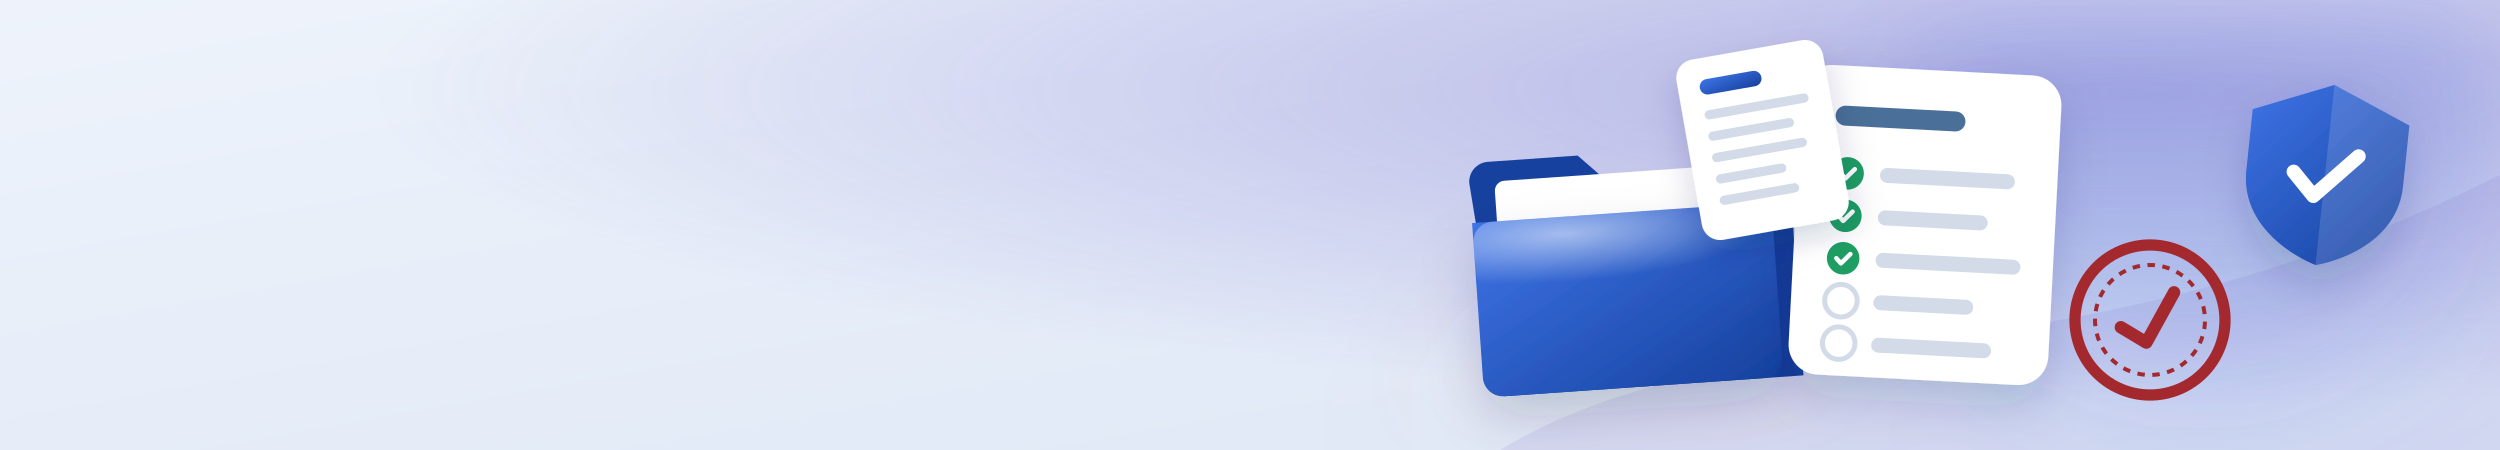
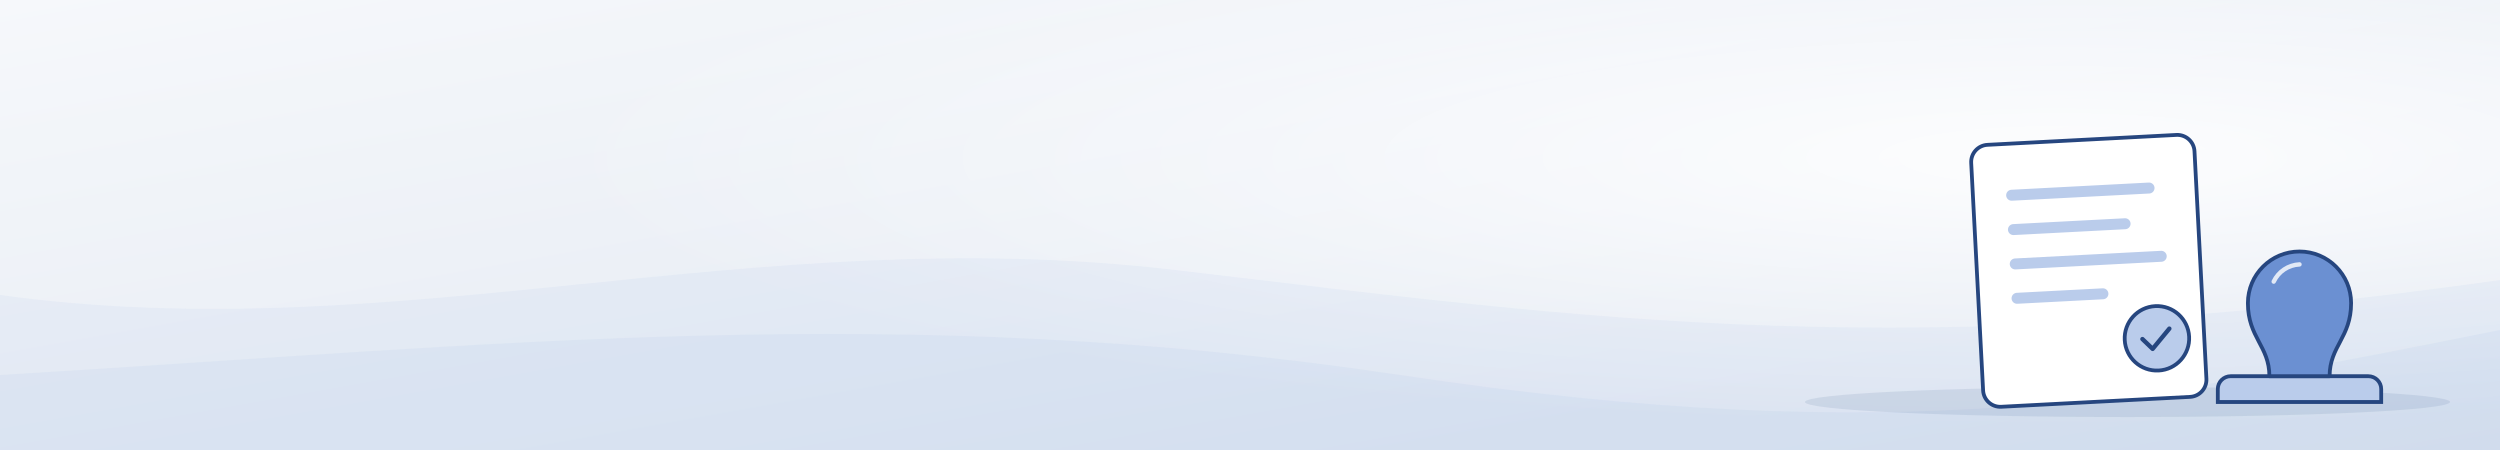
<svg xmlns="http://www.w3.org/2000/svg" viewBox="0 0 1000 180" width="1600" height="288" preserveAspectRatio="xMaxYMid slice">
-   <style>.fl{animation:fl 4.5s ease-in-out infinite}@keyframes fl{0%,100%{transform:translateY(0)}50%{transform:translateY(-7px)}}@media (prefers-reduced-motion:reduce){.fl{animation:none}}</style>
+   <style>.fl{animation:fl 4.6s ease-in-out infinite}@keyframes fl{0%,100%{transform:translateY(0)}50%{transform:translateY(-6px)}}@media (prefers-reduced-motion:reduce){.fl{animation:none}}</style>
  <defs>
-     <linearGradient id="bgbmgmt" x1="0" y1="0" x2="1" y2="1">
-       <stop offset="0" stop-color="#EEF3FB" />
-       <stop offset="1" stop-color="#DEE7F6" />
+     <linearGradient id="bgcm" x1="0" y1="0" x2="1" y2="1">
+       <stop offset="0" stop-color="#F6F8FB" />
+       <stop offset="1" stop-color="#DEE5F0" />
    </linearGradient>
-     <linearGradient id="abmgmt" x1="0" y1="0" x2="1" y2="1">
-       <stop offset="0" stop-color="#3E74E6" />
-       <stop offset="1" stop-color="#16419E" />
+     <linearGradient id="gcm" x1="0" y1="0" x2="0" y2="1">
+       <stop offset="0" stop-color="#6B90D2" />
+       <stop offset="1" stop-color="#2D5DAF" />
    </linearGradient>
-     <linearGradient id="rbmgmt" x1="0" y1="0" x2="1" y2="1">
-       <stop offset="0" stop-color="#D9585F" />
-       <stop offset="1" stop-color="#A4292F" />
+     <linearGradient id="gdcm" x1="0" y1="0" x2="0" y2="1">
+       <stop offset="0" stop-color="#2D5DAF" />
+       <stop offset="1" stop-color="#26467F" />
    </linearGradient>
-     <radialGradient id="hlbmgmt" cx=".3" cy=".25" r=".7">
-       <stop offset="0" stop-color="#fff" stop-opacity=".55" />
-       <stop offset="1" stop-color="#fff" stop-opacity="0" />
+     <linearGradient id="glcm" x1="0" y1="0" x2="0" y2="1">
+       <stop offset="0" stop-color="#BACCEB" />
+       <stop offset="1" stop-color="#6B90D2" />
+     </linearGradient>
+     <linearGradient id="wcm" x1="0" y1="0" x2="0" y2="1">
+       <stop offset="0" stop-color="#FFFFFF" />
+       <stop offset="1" stop-color="#EEF6F1" />
+     </linearGradient>
+     <radialGradient id="glasscm" cx=".35" cy=".3" r=".8">
+       <stop offset="0" stop-color="#FFFFFF" />
+       <stop offset=".6" stop-color="#F2FAF5" />
+       <stop offset="1" stop-color="#E5ECF7" />
    </radialGradient>
-     <filter id="shbmgmt" x="-40%" y="-40%" width="180%" height="190%">
-       <feDropShadow dx="0" dy="9" stdDeviation="10" flood-color="#0E2A5C" flood-opacity=".17" />
+     <radialGradient id="glowcm" cx=".82" cy=".35" r=".6">
+       <stop offset="0" stop-color="#FFFFFF" stop-opacity=".9" />
+       <stop offset="1" stop-color="#FFFFFF" stop-opacity="0" />
+     </radialGradient>
+     <filter id="shcm" x="-30%" y="-30%" width="160%" height="170%">
+       <feDropShadow dx="0" dy="6" stdDeviation="7" flood-color="#26467F" flood-opacity=".16" />
    </filter>
-     <filter id="blbmgmt" x="-50%" y="-50%" width="200%" height="200%">
-       <feGaussianBlur stdDeviation="26" />
+     <filter id="blurcm">
+       <feGaussianBlur stdDeviation="6" />
    </filter>
  </defs>
-   <rect width="1000" height="180" fill="url(#bgbmgmt)" />
-   <g filter="url(#blbmgmt)" opacity=".85">
-     <circle cx="880" cy="40" r="120" fill="#3E74E6" fill-opacity=".22" />
-     <circle cx="660" cy="190" r="90" fill="#D9585F" fill-opacity=".08" />
-   </g>
-   <defs>
-     <radialGradient id="rgmgmt" cx=".85" cy=".2" r=".7">
-       <stop offset="0" stop-color="#5B4FC4" stop-opacity=".38" />
-       <stop offset="1" stop-color="#5B4FC4" stop-opacity="0" />
-     </radialGradient>
-   </defs>
-   <rect width="1000" height="180" fill="url(#rgmgmt)" />
-   <path d="M600 180 C700 120 820 160 1000 70 V180Z" fill="#5B4FC4" fill-opacity=".10" />
-   <g class="fl" style="animation-delay:-0.0s">
-     <g transform="translate(650 104) rotate(-4) scale(1.0)">
-       <path d="M-60.0 -35.0a8 8 0 0 1 8-8h36.0l10 10h66.0a8 8 0 0 1 8 8v76h-120z" fill="#16419E" />
-       <rect x="-50.0" y="-35.0" width="100" height="43.0" rx="4" fill="#FFFFFF" />
-       <path d="M-60.0 -19.0h120v62a8 8 0 0 1-8 8h-104a8 8 0 0 1-8-8z" fill="url(#abmgmt)" filter="url(#shbmgmt)" />
-       <rect x="-60.0" y="-19.0" width="120" height="27.52" rx="8" fill="url(#hlbmgmt)" />
+   <rect width="1000" height="180" fill="url(#bgcm)" />
+   <rect width="1000" height="180" fill="url(#glowcm)" />
+   <path d="M0 118 C160 140 300 88 470 108 S760 146 1000 112 V180 H0Z" fill="#BACCEB" fill-opacity=".16" />
+   <path d="M0 150 C200 138 360 120 560 150 S860 160 1000 132 V180 H0Z" fill="#6B90D2" fill-opacity=".07" />
+   <g transform="translate(137.2 23.2) scale(0.86)">
+     <ellipse cx="830" cy="160" rx="150" ry="7" fill="#26467F" fill-opacity=".10" />
+     <g class="fl" style="animation-delay:-0s">
+       <g transform="rotate(-3 812.0 99.0)">
+         <rect x="760" y="38" width="104" height="122" rx="8" fill="#fff" stroke="#26467F" stroke-width="1.77" />
+         <path d="M778 62 h64" stroke="#BACCEB" stroke-width="5.10" stroke-linecap="round" />
+         <path d="M778 78 h52" stroke="#BACCEB" stroke-width="5.10" stroke-linecap="round" />
+         <path d="M778 94 h68" stroke="#BACCEB" stroke-width="5.10" stroke-linecap="round" />
+         <path d="M778 110 h40" stroke="#BACCEB" stroke-width="5.10" stroke-linecap="round" />
+         <circle cx="842" cy="132" r="15" fill="#BACCEB" stroke="#26467F" stroke-width="1.77" />
+         <path d="M835.25 132 l4.5 4.8 l8.25 -9.0" stroke="#26467F" stroke-width="2.04" fill="none" stroke-linecap="round" stroke-linejoin="round" />
+       </g>
    </g>
-   </g>
-   <g class="fl" style="animation-delay:-0.7s">
-     <g transform="translate(770 90) rotate(3) scale(1.0)">
-       <rect x="-52.0" y="-62.0" width="104" height="124" rx="12" fill="#FFFFFF" filter="url(#shbmgmt)" />
-       <rect x="-38.0" y="-46.0" width="52.0" height="8" rx="4.0" fill="#1D4B7E" fill-opacity="0.8" />
-       <circle cx="-32.0" cy="-19.0" r="6.5" fill="#1E9E63" />
-       <path d="M-34.73 -18.87l1.95 1.95 3.575-3.9" fill="none" stroke="#fff" stroke-width="1.8" stroke-linecap="round" stroke-linejoin="round" />
-       <rect x="-19.0" y="-22.0" width="54" height="6" rx="3.0" fill="#D3DBE8" fill-opacity="1" />
-       <circle cx="-32.0" cy="-2.0" r="6.5" fill="#1E9E63" />
-       <path d="M-34.73 -1.87l1.95 1.95 3.575-3.9" fill="none" stroke="#fff" stroke-width="1.8" stroke-linecap="round" stroke-linejoin="round" />
-       <rect x="-19.0" y="-5.0" width="44" height="6" rx="3.0" fill="#D3DBE8" fill-opacity="1" />
-       <circle cx="-32.0" cy="15.0" r="6.5" fill="#1E9E63" />
-       <path d="M-34.73 15.13l1.95 1.95 3.575-3.9" fill="none" stroke="#fff" stroke-width="1.8" stroke-linecap="round" stroke-linejoin="round" />
-       <rect x="-19.0" y="12.0" width="58" height="6" rx="3.0" fill="#D3DBE8" fill-opacity="1" />
-       <circle cx="-32.0" cy="32.0" r="6.5" fill="none" stroke="#D3DBE8" stroke-width="2" />
-       <rect x="-19.0" y="29.0" width="40" height="6" rx="3.0" fill="#D3DBE8" fill-opacity="1" />
-       <circle cx="-32.0" cy="49.0" r="6.5" fill="none" stroke="#D3DBE8" stroke-width="2" />
-       <rect x="-19.0" y="46.0" width="48" height="6" rx="3.0" fill="#D3DBE8" fill-opacity="1" />
-     </g>
-   </g>
-   <g class="fl" style="animation-delay:-1.4s">
-     <g transform="translate(860 128) rotate(-14) scale(1.0)">
-       <circle r="30" fill="none" stroke="#A4292F" stroke-width="4.5" />
-       <circle r="22" fill="none" stroke="#A4292F" stroke-width="1.6" stroke-dasharray="3 3" />
-       <path d="M-12.0 0l8.4 8.4 15.6-16.8" fill="none" stroke="#A4292F" stroke-width="5" stroke-linecap="round" stroke-linejoin="round" />
-     </g>
-   </g>
-   <g class="fl" style="animation-delay:-2.1s">
-     <g transform="translate(930 70) rotate(6) scale(0.9)">
-       <path d="M0 -40.25L35.0 -25.76V1.61C35.0 24.15 14.0 36.225 0 40.25C-14.0 36.225 -35.0 24.15 -35.0 1.61V-25.76Z" fill="url(#abmgmt)" filter="url(#shbmgmt)" />
-       <path d="M0 -40.25L35.0 -25.76V1.61C35.0 24.15 14.0 36.225 0 40.25Z" fill="#fff" fill-opacity=".14" />
-       <path d="M-14.0 0l9.8 9.8 18.2-19.6" fill="none" stroke="#fff" stroke-width="6.3" stroke-linecap="round" stroke-linejoin="round" />
-     </g>
-   </g>
-   <g class="fl" style="animation-delay:-2.8s">
-     <g transform="translate(705 56) rotate(-10) scale(0.62)">
-       <rect x="-48.0" y="-59.0" width="96" height="118" rx="12" fill="#FFFFFF" filter="url(#shbmgmt)" />
-       <rect x="-34.0" y="-45.0" width="40.32" height="10" rx="5" fill="url(#abmgmt)" />
-       <rect x="-34.0" y="-25.0" width="68" height="6" rx="3.0" fill="#D3DBE8" fill-opacity="1" />
-       <rect x="-34.0" y="-11.0" width="56" height="6" rx="3.0" fill="#D3DBE8" fill-opacity="1" />
-       <rect x="-34.0" y="3.0" width="62" height="6" rx="3.0" fill="#D3DBE8" fill-opacity="1" />
-       <rect x="-34.0" y="17.0" width="46" height="6" rx="3.0" fill="#D3DBE8" fill-opacity="1" />
-       <rect x="-34.0" y="31.0" width="52" height="6" rx="3.0" fill="#D3DBE8" fill-opacity="1" />
+     <g class="fl" style="animation-delay:-1.2s">
+       <path d="M878 148 h64 a6 6 0 0 1 6 6 v6 h-76 v-6 a6 6 0 0 1 6 -6Z" fill="#BACCEB" stroke="#26467F" stroke-width="1.77" />
+       <path d="M896 148 c0 -14 -10 -18 -10 -34 a24 24 0 0 1 48 0 c0 16 -10 20 -10 34Z" fill="#6B90D2" stroke="#26467F" stroke-width="1.77" stroke-linejoin="round" />
+       <path d="M898 104 a14 14 0 0 1 12 -8" stroke="#fff" stroke-width="2.04" stroke-linecap="round" fill="none" opacity=".8" />
    </g>
  </g>
</svg>
